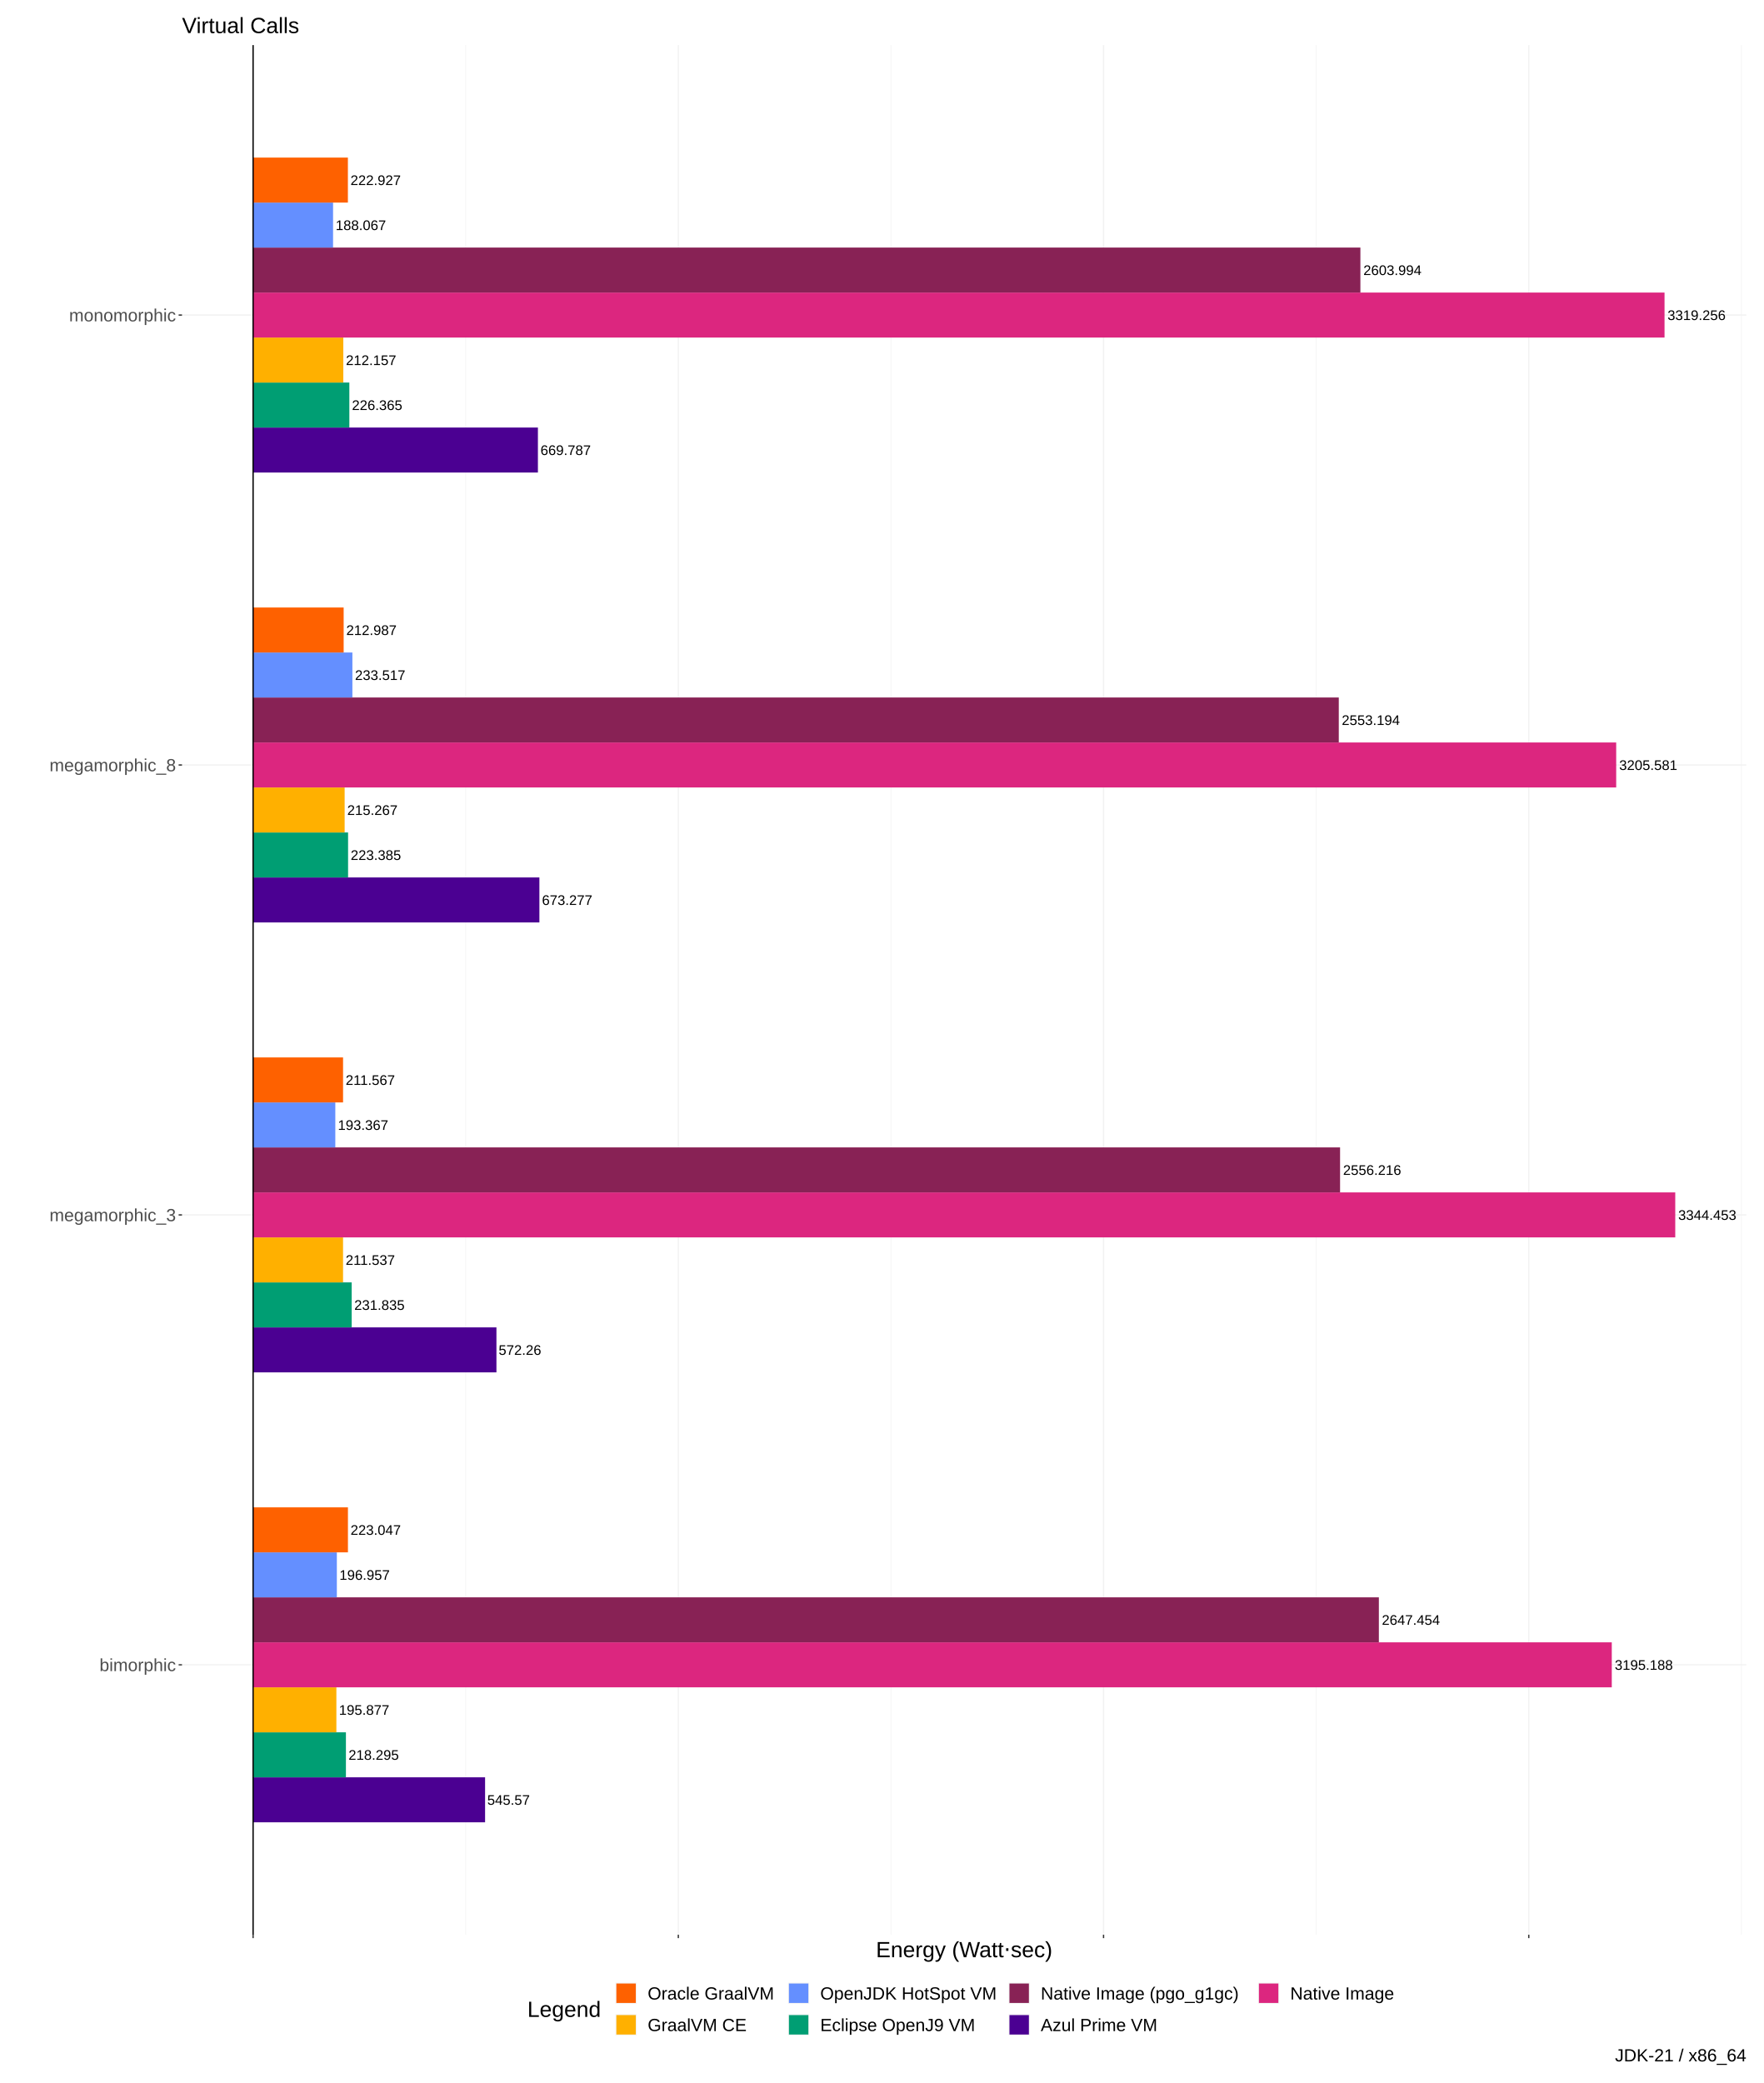
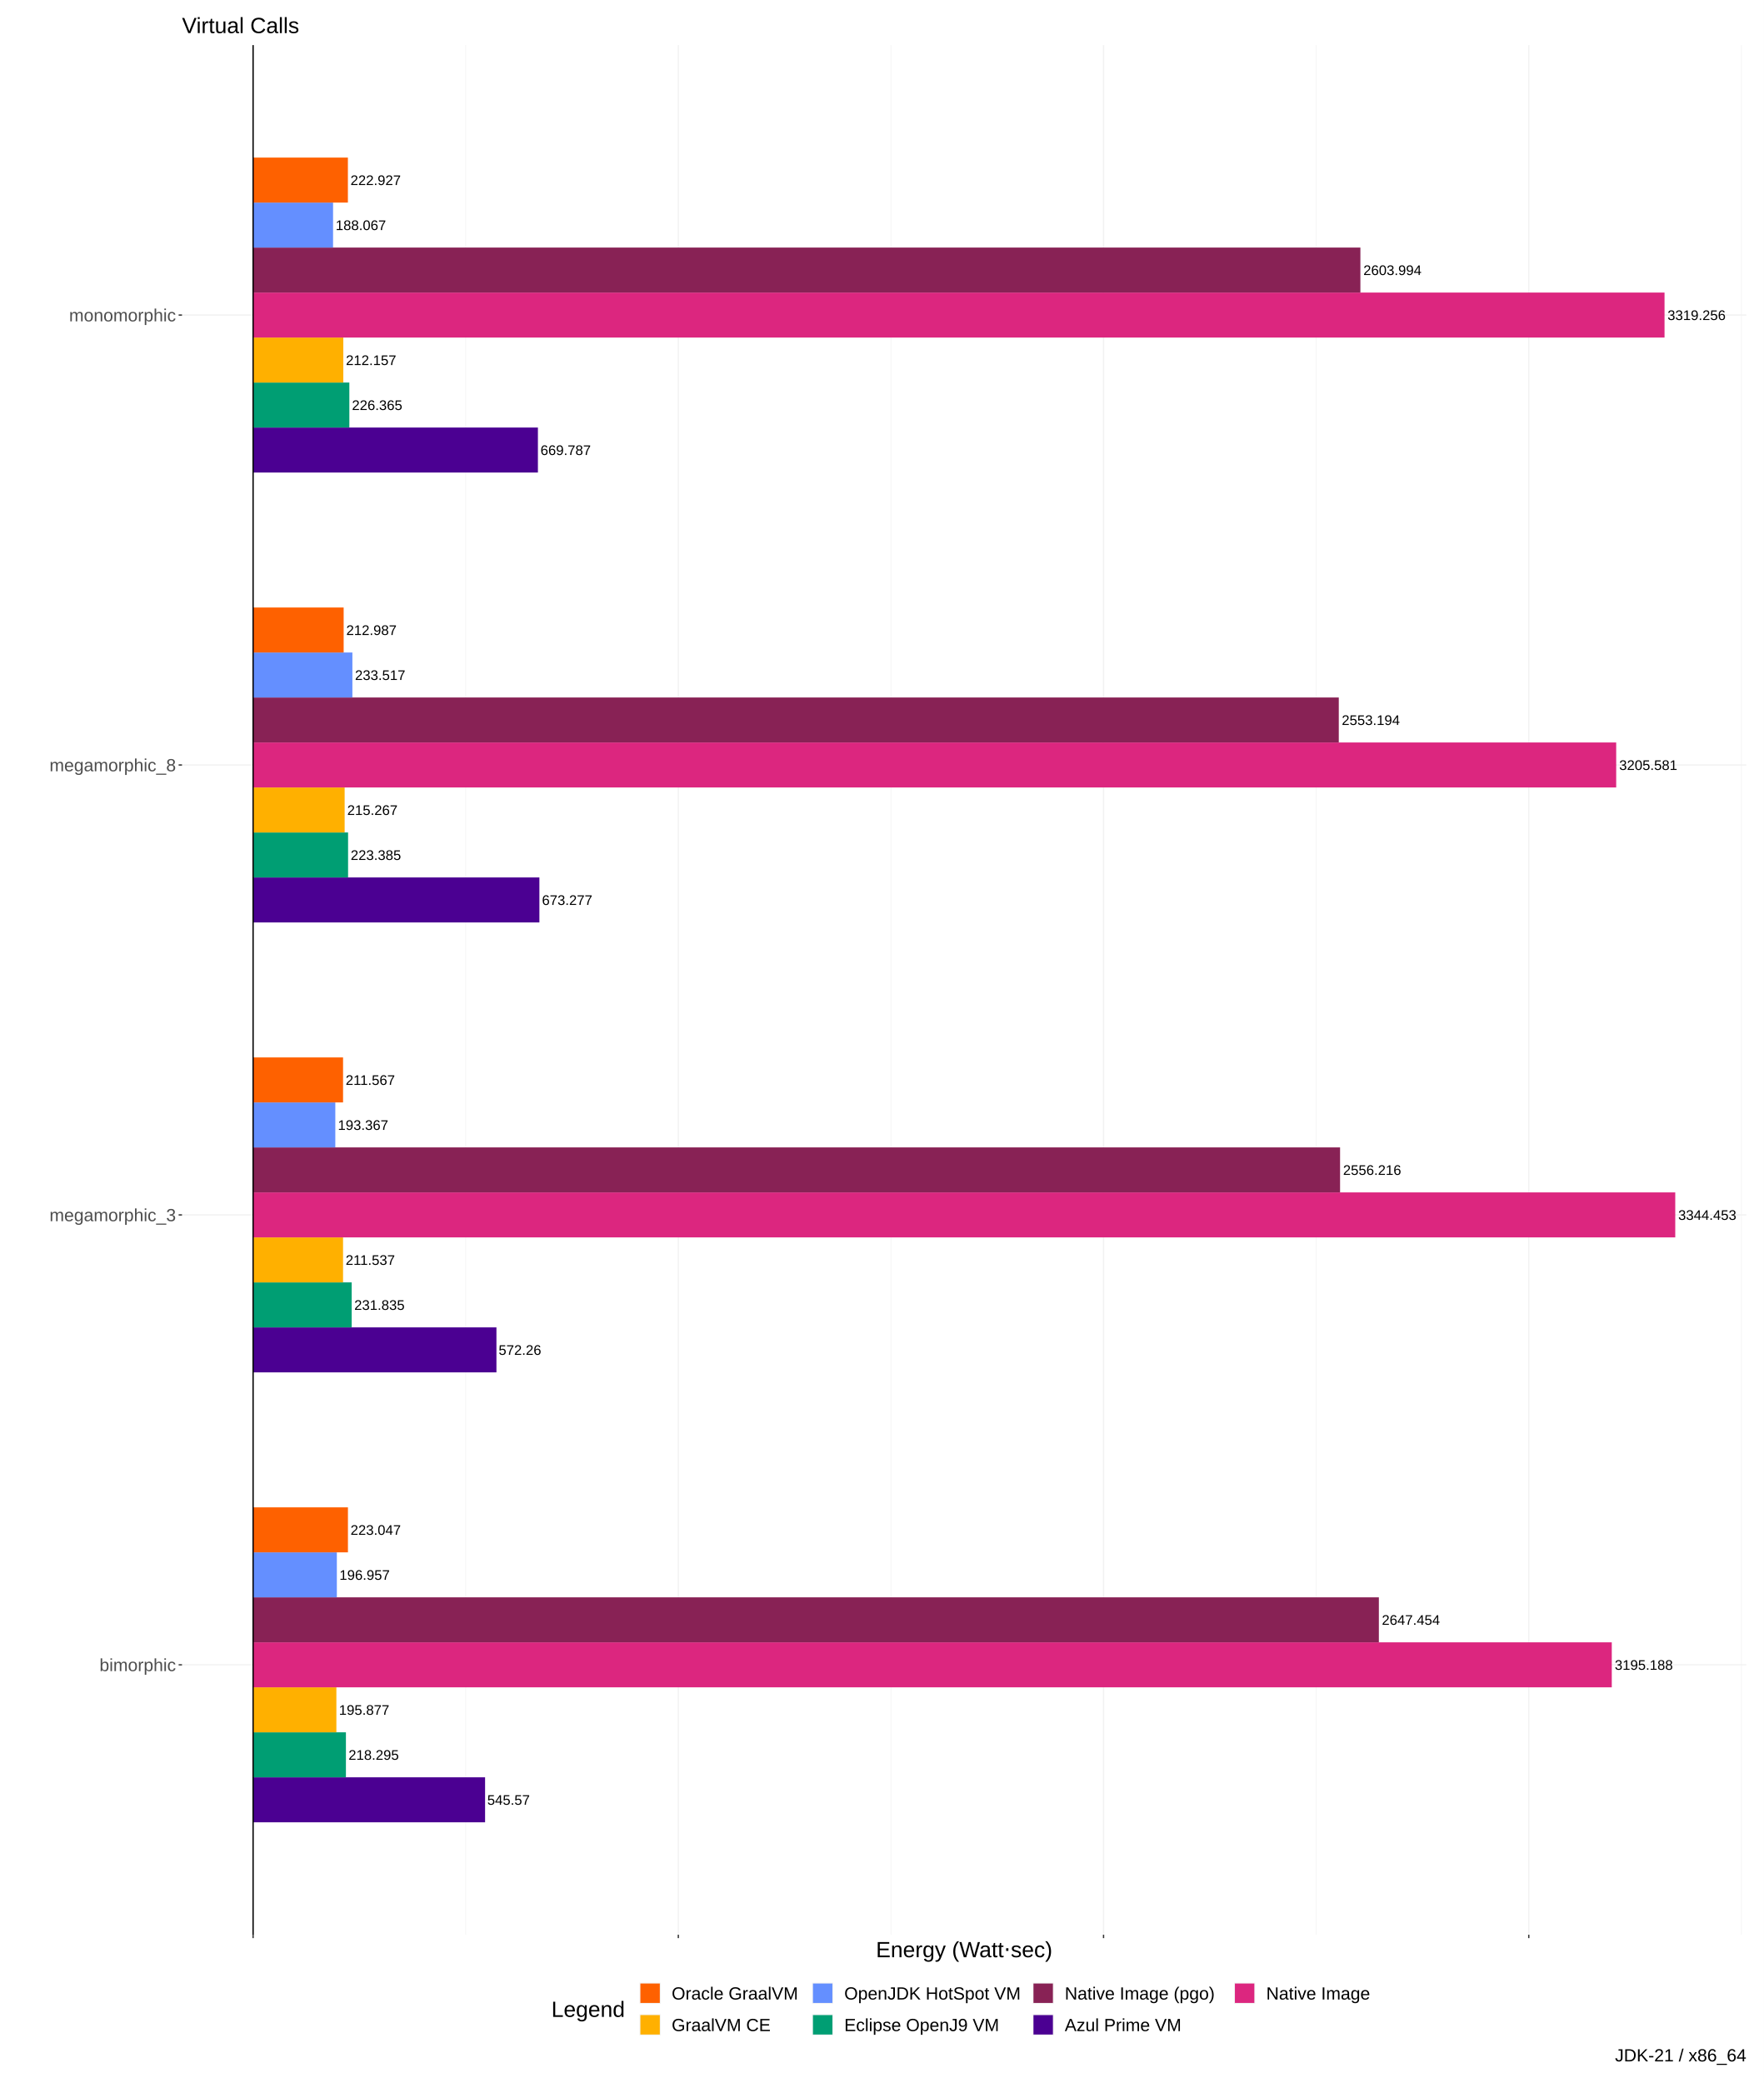
<svg xmlns="http://www.w3.org/2000/svg" class="svglite" width="1440.00pt" height="1700.79pt" viewBox="0 0 1440.00 1700.79">
  <defs>
    <style type="text/css">
    .svglite line, .svglite polyline, .svglite polygon, .svglite path, .svglite rect, .svglite circle {
      fill: none;
      stroke: #000000;
      stroke-linecap: round;
      stroke-linejoin: round;
      stroke-miterlimit: 10.00;
    }
    .svglite text {
      white-space: pre;
    }
  </style>
  </defs>
  <rect width="100%" height="100%" style="stroke: none; fill: #FFFFFF;" />
  <defs>
    <clipPath id="cpMC4wMHwxNDQwLjAwfDAuMDB8MTcwMC43OQ==">
      <rect x="0.00" y="0.00" width="1440.00" height="1700.79" />
    </clipPath>
  </defs>
  <g clip-path="url(#cpMC4wMHwxNDQwLjAwfDAuMDB8MTcwMC43OQ==)">
    <rect x="0.00" y="0.00" width="1440.00" height="1700.79" style="stroke-width: 1.07; stroke: #FFFFFF; fill: #FFFFFF;" />
    <rect x="148.59" y="36.82" width="1277.24" height="1542.94" style="stroke-width: 1.07; stroke: none;" />
    <polyline points="380.23,1579.76 380.23,36.82 " style="stroke-width: 0.53; stroke: #F2F2F2; stroke-linecap: butt;" />
    <polyline points="727.41,1579.76 727.41,36.82 " style="stroke-width: 0.53; stroke: #F2F2F2; stroke-linecap: butt;" />
    <polyline points="1074.59,1579.76 1074.59,36.82 " style="stroke-width: 0.53; stroke: #F2F2F2; stroke-linecap: butt;" />
    <polyline points="1421.77,1579.76 1421.77,36.82 " style="stroke-width: 0.53; stroke: #F2F2F2; stroke-linecap: butt;" />
    <polyline points="148.59,1359.34 1425.83,1359.34 " style="stroke-width: 1.07; stroke: #F2F2F2; stroke-linecap: butt;" />
    <polyline points="148.59,991.98 1425.83,991.98 " style="stroke-width: 1.07; stroke: #F2F2F2; stroke-linecap: butt;" />
    <polyline points="148.59,624.61 1425.83,624.61 " style="stroke-width: 1.07; stroke: #F2F2F2; stroke-linecap: butt;" />
    <polyline points="148.59,257.24 1425.83,257.24 " style="stroke-width: 1.07; stroke: #F2F2F2; stroke-linecap: butt;" />
    <polyline points="206.64,1579.76 206.64,36.82 " style="stroke-width: 1.07; stroke: #F2F2F2; stroke-linecap: butt;" />
    <polyline points="553.82,1579.76 553.82,36.82 " style="stroke-width: 1.07; stroke: #F2F2F2; stroke-linecap: butt;" />
    <polyline points="901.00,1579.76 901.00,36.82 " style="stroke-width: 1.07; stroke: #F2F2F2; stroke-linecap: butt;" />
    <polyline points="1248.18,1579.76 1248.18,36.82 " style="stroke-width: 1.07; stroke: #F2F2F2; stroke-linecap: butt;" />
    <rect x="206.64" y="716.45" width="233.75" height="36.74" style="stroke-width: 1.07; stroke: none; stroke-linecap: butt; stroke-linejoin: miter; fill: #4B0092;" />
    <rect x="206.64" y="1451.19" width="189.41" height="36.74" style="stroke-width: 1.07; stroke: none; stroke-linecap: butt; stroke-linejoin: miter; fill: #4B0092;" />
    <rect x="206.64" y="1083.82" width="198.68" height="36.74" style="stroke-width: 1.07; stroke: none; stroke-linecap: butt; stroke-linejoin: miter; fill: #4B0092;" />
    <rect x="206.64" y="349.09" width="232.54" height="36.74" style="stroke-width: 1.07; stroke: none; stroke-linecap: butt; stroke-linejoin: miter; fill: #4B0092;" />
    <rect x="206.64" y="679.72" width="77.55" height="36.74" style="stroke-width: 1.07; stroke: none; stroke-linecap: butt; stroke-linejoin: miter; fill: #009E73;" />
    <rect x="206.64" y="1414.45" width="75.79" height="36.74" style="stroke-width: 1.07; stroke: none; stroke-linecap: butt; stroke-linejoin: miter; fill: #009E73;" />
    <rect x="206.64" y="1047.08" width="80.49" height="36.74" style="stroke-width: 1.07; stroke: none; stroke-linecap: butt; stroke-linejoin: miter; fill: #009E73;" />
    <rect x="206.64" y="312.35" width="78.59" height="36.74" style="stroke-width: 1.07; stroke: none; stroke-linecap: butt; stroke-linejoin: miter; fill: #009E73;" />
    <rect x="206.64" y="642.98" width="74.74" height="36.74" style="stroke-width: 1.07; stroke: none; stroke-linecap: butt; stroke-linejoin: miter; fill: #FFB000;" />
    <rect x="206.64" y="1010.35" width="73.44" height="36.74" style="stroke-width: 1.07; stroke: none; stroke-linecap: butt; stroke-linejoin: miter; fill: #FFB000;" />
    <rect x="206.64" y="275.61" width="73.66" height="36.74" style="stroke-width: 1.07; stroke: none; stroke-linecap: butt; stroke-linejoin: miter; fill: #FFB000;" />
    <rect x="206.64" y="1377.71" width="68.00" height="36.74" style="stroke-width: 1.07; stroke: none; stroke-linecap: butt; stroke-linejoin: miter; fill: #FFB000;" />
    <rect x="206.64" y="238.88" width="1152.38" height="36.74" style="stroke-width: 1.07; stroke: none; stroke-linecap: butt; stroke-linejoin: miter; fill: #DC267F;" />
    <rect x="206.64" y="606.24" width="1112.91" height="36.74" style="stroke-width: 1.07; stroke: none; stroke-linecap: butt; stroke-linejoin: miter; fill: #DC267F;" />
    <rect x="206.64" y="973.61" width="1161.13" height="36.74" style="stroke-width: 1.07; stroke: none; stroke-linecap: butt; stroke-linejoin: miter; fill: #DC267F;" />
    <rect x="206.64" y="1340.98" width="1109.31" height="36.74" style="stroke-width: 1.07; stroke: none; stroke-linecap: butt; stroke-linejoin: miter; fill: #DC267F;" />
+     <rect x="206.64" y="936.87" width="887.47" height="36.74" style="stroke-width: 1.07; stroke: none; stroke-linecap: butt; stroke-linejoin: miter; fill: #882255;" />
    <rect x="206.64" y="569.51" width="886.42" height="36.74" style="stroke-width: 1.07; stroke: none; stroke-linecap: butt; stroke-linejoin: miter; fill: #882255;" />
-     <rect x="206.64" y="936.87" width="887.47" height="36.74" style="stroke-width: 1.07; stroke: none; stroke-linecap: butt; stroke-linejoin: miter; fill: #882255;" />
+     <rect x="206.64" y="202.14" width="904.06" height="36.74" style="stroke-width: 1.07; stroke: none; stroke-linecap: butt; stroke-linejoin: miter; fill: #882255;" />
    <rect x="206.64" y="1304.24" width="919.14" height="36.74" style="stroke-width: 1.07; stroke: none; stroke-linecap: butt; stroke-linejoin: miter; fill: #882255;" />
-     <rect x="206.64" y="202.14" width="904.06" height="36.74" style="stroke-width: 1.07; stroke: none; stroke-linecap: butt; stroke-linejoin: miter; fill: #882255;" />
    <rect x="206.64" y="1267.50" width="68.38" height="36.74" style="stroke-width: 1.07; stroke: none; stroke-linecap: butt; stroke-linejoin: miter; fill: #648FFF;" />
    <rect x="206.64" y="900.14" width="67.13" height="36.74" style="stroke-width: 1.07; stroke: none; stroke-linecap: butt; stroke-linejoin: miter; fill: #648FFF;" />
    <rect x="206.64" y="532.77" width="81.07" height="36.74" style="stroke-width: 1.07; stroke: none; stroke-linecap: butt; stroke-linejoin: miter; fill: #648FFF;" />
    <rect x="206.64" y="165.40" width="65.29" height="36.74" style="stroke-width: 1.07; stroke: none; stroke-linecap: butt; stroke-linejoin: miter; fill: #648FFF;" />
    <rect x="206.64" y="1230.77" width="77.44" height="36.74" style="stroke-width: 1.07; stroke: none; stroke-linecap: butt; stroke-linejoin: miter; fill: #FE6100;" />
    <rect x="206.64" y="128.67" width="77.40" height="36.74" style="stroke-width: 1.07; stroke: none; stroke-linecap: butt; stroke-linejoin: miter; fill: #FE6100;" />
    <rect x="206.64" y="496.03" width="73.94" height="36.74" style="stroke-width: 1.07; stroke: none; stroke-linecap: butt; stroke-linejoin: miter; fill: #FE6100;" />
    <rect x="206.64" y="863.40" width="73.45" height="36.74" style="stroke-width: 1.07; stroke: none; stroke-linecap: butt; stroke-linejoin: miter; fill: #FE6100;" />
    <text x="442.50" y="738.89" style="font-size: 11.38px; font-family: &quot;Liberation Sans&quot;;" textLength="42.10px" lengthAdjust="spacingAndGlyphs">673.277</text>
    <text x="397.83" y="1473.62" style="font-size: 11.38px; font-family: &quot;Liberation Sans&quot;;" textLength="35.59px" lengthAdjust="spacingAndGlyphs">545.57</text>
    <text x="407.10" y="1106.25" style="font-size: 11.38px; font-family: &quot;Liberation Sans&quot;;" textLength="35.59px" lengthAdjust="spacingAndGlyphs">572.26</text>
    <text x="441.28" y="371.52" style="font-size: 11.38px; font-family: &quot;Liberation Sans&quot;;" textLength="42.10px" lengthAdjust="spacingAndGlyphs">669.787</text>
    <text x="286.30" y="702.15" style="font-size: 11.38px; font-family: &quot;Liberation Sans&quot;;" textLength="42.10px" lengthAdjust="spacingAndGlyphs">223.385</text>
    <text x="284.54" y="1436.88" style="font-size: 11.38px; font-family: &quot;Liberation Sans&quot;;" textLength="42.10px" lengthAdjust="spacingAndGlyphs">218.295</text>
    <text x="289.24" y="1069.52" style="font-size: 11.38px; font-family: &quot;Liberation Sans&quot;;" textLength="42.10px" lengthAdjust="spacingAndGlyphs">231.835</text>
    <text x="287.34" y="334.78" style="font-size: 11.38px; font-family: &quot;Liberation Sans&quot;;" textLength="42.10px" lengthAdjust="spacingAndGlyphs">226.365</text>
    <text x="283.48" y="665.41" style="font-size: 11.38px; font-family: &quot;Liberation Sans&quot;;" textLength="42.10px" lengthAdjust="spacingAndGlyphs">215.267</text>
    <text x="282.19" y="1032.78" style="font-size: 11.38px; font-family: &quot;Liberation Sans&quot;;" textLength="42.10px" lengthAdjust="spacingAndGlyphs">211.537</text>
    <text x="282.40" y="298.05" style="font-size: 11.38px; font-family: &quot;Liberation Sans&quot;;" textLength="42.10px" lengthAdjust="spacingAndGlyphs">212.157</text>
    <text x="276.75" y="1400.15" style="font-size: 11.38px; font-family: &quot;Liberation Sans&quot;;" textLength="42.10px" lengthAdjust="spacingAndGlyphs">195.877</text>
    <text x="1361.45" y="261.31" style="font-size: 11.38px; font-family: &quot;Liberation Sans&quot;;" textLength="48.61px" lengthAdjust="spacingAndGlyphs">3319.256</text>
    <text x="1321.99" y="628.68" style="font-size: 11.38px; font-family: &quot;Liberation Sans&quot;;" textLength="48.61px" lengthAdjust="spacingAndGlyphs">3205.581</text>
    <text x="1370.20" y="996.04" style="font-size: 11.38px; font-family: &quot;Liberation Sans&quot;;" textLength="48.61px" lengthAdjust="spacingAndGlyphs">3344.453</text>
    <text x="1318.38" y="1363.41" style="font-size: 11.38px; font-family: &quot;Liberation Sans&quot;;" textLength="48.61px" lengthAdjust="spacingAndGlyphs">3195.188</text>
+     <text x="1096.54" y="959.31" style="font-size: 11.38px; font-family: &quot;Liberation Sans&quot;;" textLength="48.61px" lengthAdjust="spacingAndGlyphs">2556.216</text>
    <text x="1095.49" y="591.94" style="font-size: 11.38px; font-family: &quot;Liberation Sans&quot;;" textLength="48.61px" lengthAdjust="spacingAndGlyphs">2553.194</text>
-     <text x="1096.54" y="959.31" style="font-size: 11.38px; font-family: &quot;Liberation Sans&quot;;" textLength="48.61px" lengthAdjust="spacingAndGlyphs">2556.216</text>
+     <text x="1113.13" y="224.57" style="font-size: 11.38px; font-family: &quot;Liberation Sans&quot;;" textLength="48.61px" lengthAdjust="spacingAndGlyphs">2603.994</text>
    <text x="1128.22" y="1326.67" style="font-size: 11.38px; font-family: &quot;Liberation Sans&quot;;" textLength="48.61px" lengthAdjust="spacingAndGlyphs">2647.454</text>
-     <text x="1113.13" y="224.57" style="font-size: 11.38px; font-family: &quot;Liberation Sans&quot;;" textLength="48.61px" lengthAdjust="spacingAndGlyphs">2603.994</text>
    <text x="277.13" y="1289.94" style="font-size: 11.38px; font-family: &quot;Liberation Sans&quot;;" textLength="42.10px" lengthAdjust="spacingAndGlyphs">196.957</text>
    <text x="275.88" y="922.57" style="font-size: 11.38px; font-family: &quot;Liberation Sans&quot;;" textLength="42.10px" lengthAdjust="spacingAndGlyphs">193.367</text>
    <text x="289.82" y="555.20" style="font-size: 11.38px; font-family: &quot;Liberation Sans&quot;;" textLength="42.10px" lengthAdjust="spacingAndGlyphs">233.517</text>
    <text x="274.04" y="187.84" style="font-size: 11.38px; font-family: &quot;Liberation Sans&quot;;" textLength="42.10px" lengthAdjust="spacingAndGlyphs">188.067</text>
    <text x="286.18" y="1253.20" style="font-size: 11.38px; font-family: &quot;Liberation Sans&quot;;" textLength="42.10px" lengthAdjust="spacingAndGlyphs">223.047</text>
    <text x="286.14" y="151.10" style="font-size: 11.38px; font-family: &quot;Liberation Sans&quot;;" textLength="42.10px" lengthAdjust="spacingAndGlyphs">222.927</text>
    <text x="282.69" y="518.47" style="font-size: 11.38px; font-family: &quot;Liberation Sans&quot;;" textLength="42.10px" lengthAdjust="spacingAndGlyphs">212.987</text>
    <text x="282.20" y="885.83" style="font-size: 11.38px; font-family: &quot;Liberation Sans&quot;;" textLength="42.10px" lengthAdjust="spacingAndGlyphs">211.567</text>
    <line x1="206.64" y1="1579.76" x2="206.64" y2="36.82" style="stroke-width: 1.07; stroke-linecap: butt;" />
    <text x="143.65" y="1364.48" text-anchor="end" style="font-size: 14.40px;fill: #4D4D4D; font-family: &quot;Liberation Sans&quot;;" textLength="69.03px" lengthAdjust="spacingAndGlyphs">bimorphic</text>
    <text x="143.65" y="997.12" text-anchor="end" style="font-size: 14.40px;fill: #4D4D4D; font-family: &quot;Liberation Sans&quot;;" textLength="109.57px" lengthAdjust="spacingAndGlyphs">megamorphic_3</text>
    <text x="143.65" y="629.75" text-anchor="end" style="font-size: 14.40px;fill: #4D4D4D; font-family: &quot;Liberation Sans&quot;;" textLength="109.57px" lengthAdjust="spacingAndGlyphs">megamorphic_8</text>
    <text x="143.65" y="262.39" text-anchor="end" style="font-size: 14.40px;fill: #4D4D4D; font-family: &quot;Liberation Sans&quot;;" textLength="96.22px" lengthAdjust="spacingAndGlyphs">monomorphic</text>
    <polyline points="145.85,1359.34 148.59,1359.34 " style="stroke-width: 1.07; stroke: #333333; stroke-linecap: butt;" />
    <polyline points="145.85,991.98 148.59,991.98 " style="stroke-width: 1.07; stroke: #333333; stroke-linecap: butt;" />
    <polyline points="145.85,624.61 148.59,624.61 " style="stroke-width: 1.07; stroke: #333333; stroke-linecap: butt;" />
    <polyline points="145.85,257.24 148.59,257.24 " style="stroke-width: 1.07; stroke: #333333; stroke-linecap: butt;" />
    <polyline points="206.64,1582.50 206.64,1579.76 " style="stroke-width: 1.07; stroke: #333333; stroke-linecap: butt;" />
    <polyline points="553.82,1582.50 553.82,1579.76 " style="stroke-width: 1.07; stroke: #333333; stroke-linecap: butt;" />
    <polyline points="901.00,1582.50 901.00,1579.76 " style="stroke-width: 1.07; stroke: #333333; stroke-linecap: butt;" />
    <polyline points="1248.18,1582.50 1248.18,1579.76 " style="stroke-width: 1.07; stroke: #333333; stroke-linecap: butt;" />
    <text x="787.21" y="1598.10" text-anchor="middle" style="font-size: 18.00px; font-family: &quot;Liberation Sans&quot;;" textLength="152.52px" lengthAdjust="spacingAndGlyphs">Energy (Watt⋅sec)</text>
-     <rect x="425.08" y="1613.37" width="724.26" height="54.02" style="stroke-width: 1.07; stroke: none; fill: #FFFFFF;" />
-     <text x="430.56" y="1646.81" style="font-size: 18.00px; font-family: &quot;Liberation Sans&quot;;" textLength="63.01px" lengthAdjust="spacingAndGlyphs">Legend</text>
-     <rect x="502.53" y="1618.85" width="17.28" height="17.28" style="stroke-width: 1.07; stroke: none; fill: #F2F2F2;" />
-     <rect x="503.24" y="1619.56" width="15.86" height="15.86" style="stroke-width: 1.07; stroke: none; stroke-linecap: butt; stroke-linejoin: miter; fill: #FE6100;" />
-     <rect x="643.43" y="1618.85" width="17.28" height="17.28" style="stroke-width: 1.07; stroke: none; fill: #F2F2F2;" />
-     <rect x="644.14" y="1619.56" width="15.86" height="15.86" style="stroke-width: 1.07; stroke: none; stroke-linecap: butt; stroke-linejoin: miter; fill: #648FFF;" />
-     <rect x="823.47" y="1618.85" width="17.28" height="17.28" style="stroke-width: 1.07; stroke: none; fill: #F2F2F2;" />
-     <rect x="824.18" y="1619.56" width="15.86" height="15.86" style="stroke-width: 1.07; stroke: none; stroke-linecap: butt; stroke-linejoin: miter; fill: #882255;" />
-     <rect x="1027.15" y="1618.85" width="17.28" height="17.28" style="stroke-width: 1.07; stroke: none; fill: #F2F2F2;" />
-     <rect x="1027.86" y="1619.56" width="15.86" height="15.86" style="stroke-width: 1.07; stroke: none; stroke-linecap: butt; stroke-linejoin: miter; fill: #DC267F;" />
-     <rect x="502.53" y="1644.64" width="17.28" height="17.28" style="stroke-width: 1.07; stroke: none; fill: #F2F2F2;" />
-     <rect x="503.24" y="1645.35" width="15.86" height="15.86" style="stroke-width: 1.07; stroke: none; stroke-linecap: butt; stroke-linejoin: miter; fill: #FFB000;" />
-     <rect x="643.43" y="1644.64" width="17.28" height="17.28" style="stroke-width: 1.07; stroke: none; fill: #F2F2F2;" />
-     <rect x="644.14" y="1645.35" width="15.86" height="15.86" style="stroke-width: 1.07; stroke: none; stroke-linecap: butt; stroke-linejoin: miter; fill: #009E73;" />
-     <rect x="823.47" y="1644.64" width="17.28" height="17.28" style="stroke-width: 1.07; stroke: none; fill: #F2F2F2;" />
-     <rect x="824.18" y="1645.35" width="15.86" height="15.86" style="stroke-width: 1.07; stroke: none; stroke-linecap: butt; stroke-linejoin: miter; fill: #4B0092;" />
-     <text x="528.78" y="1632.63" style="font-size: 14.40px; font-family: &quot;Liberation Sans&quot;;" textLength="105.69px" lengthAdjust="spacingAndGlyphs">Oracle GraalVM</text>
-     <text x="669.68" y="1632.63" style="font-size: 14.40px; font-family: &quot;Liberation Sans&quot;;" textLength="144.83px" lengthAdjust="spacingAndGlyphs">OpenJDK HotSpot VM</text>
-     <text x="849.72" y="1632.63" style="font-size: 14.40px; font-family: &quot;Liberation Sans&quot;;" textLength="168.47px" lengthAdjust="spacingAndGlyphs">Native Image (pgo_g1gc)</text>
-     <text x="1053.40" y="1632.63" style="font-size: 14.40px; font-family: &quot;Liberation Sans&quot;;" textLength="90.46px" lengthAdjust="spacingAndGlyphs">Native Image</text>
-     <text x="528.78" y="1658.42" style="font-size: 14.40px; font-family: &quot;Liberation Sans&quot;;" textLength="78.80px" lengthAdjust="spacingAndGlyphs">GraalVM CE</text>
-     <text x="669.68" y="1658.42" style="font-size: 14.40px; font-family: &quot;Liberation Sans&quot;;" textLength="124.62px" lengthAdjust="spacingAndGlyphs">Eclipse OpenJ9 VM</text>
-     <text x="849.72" y="1658.42" style="font-size: 14.40px; font-family: &quot;Liberation Sans&quot;;" textLength="97.67px" lengthAdjust="spacingAndGlyphs">Azul Prime VM</text>
+     <rect x="444.69" y="1613.37" width="685.04" height="54.02" style="stroke-width: 1.07; stroke: none; fill: #FFFFFF;" />
+     <text x="450.16" y="1646.81" style="font-size: 18.00px; font-family: &quot;Liberation Sans&quot;;" textLength="63.01px" lengthAdjust="spacingAndGlyphs">Legend</text>
+     <rect x="522.14" y="1618.85" width="17.28" height="17.28" style="stroke-width: 1.07; stroke: none; fill: #F2F2F2;" />
+     <rect x="522.85" y="1619.56" width="15.86" height="15.86" style="stroke-width: 1.07; stroke: none; stroke-linecap: butt; stroke-linejoin: miter; fill: #FE6100;" />
+     <rect x="663.04" y="1618.85" width="17.28" height="17.28" style="stroke-width: 1.07; stroke: none; fill: #F2F2F2;" />
+     <rect x="663.75" y="1619.56" width="15.86" height="15.86" style="stroke-width: 1.07; stroke: none; stroke-linecap: butt; stroke-linejoin: miter; fill: #648FFF;" />
+     <rect x="843.08" y="1618.85" width="17.28" height="17.28" style="stroke-width: 1.07; stroke: none; fill: #F2F2F2;" />
+     <rect x="843.79" y="1619.56" width="15.86" height="15.86" style="stroke-width: 1.07; stroke: none; stroke-linecap: butt; stroke-linejoin: miter; fill: #882255;" />
+     <rect x="1007.54" y="1618.85" width="17.28" height="17.28" style="stroke-width: 1.07; stroke: none; fill: #F2F2F2;" />
+     <rect x="1008.25" y="1619.56" width="15.86" height="15.86" style="stroke-width: 1.07; stroke: none; stroke-linecap: butt; stroke-linejoin: miter; fill: #DC267F;" />
+     <rect x="522.14" y="1644.64" width="17.28" height="17.28" style="stroke-width: 1.07; stroke: none; fill: #F2F2F2;" />
+     <rect x="522.85" y="1645.35" width="15.86" height="15.86" style="stroke-width: 1.07; stroke: none; stroke-linecap: butt; stroke-linejoin: miter; fill: #FFB000;" />
+     <rect x="663.04" y="1644.64" width="17.28" height="17.28" style="stroke-width: 1.07; stroke: none; fill: #F2F2F2;" />
+     <rect x="663.75" y="1645.35" width="15.86" height="15.86" style="stroke-width: 1.07; stroke: none; stroke-linecap: butt; stroke-linejoin: miter; fill: #009E73;" />
+     <rect x="843.08" y="1644.64" width="17.28" height="17.28" style="stroke-width: 1.07; stroke: none; fill: #F2F2F2;" />
+     <rect x="843.79" y="1645.35" width="15.86" height="15.86" style="stroke-width: 1.07; stroke: none; stroke-linecap: butt; stroke-linejoin: miter; fill: #4B0092;" />
+     <text x="548.38" y="1632.63" style="font-size: 14.40px; font-family: &quot;Liberation Sans&quot;;" textLength="105.69px" lengthAdjust="spacingAndGlyphs">Oracle GraalVM</text>
+     <text x="689.29" y="1632.63" style="font-size: 14.40px; font-family: &quot;Liberation Sans&quot;;" textLength="144.83px" lengthAdjust="spacingAndGlyphs">OpenJDK HotSpot VM</text>
+     <text x="869.33" y="1632.63" style="font-size: 14.40px; font-family: &quot;Liberation Sans&quot;;" textLength="129.25px" lengthAdjust="spacingAndGlyphs">Native Image (pgo)</text>
+     <text x="1033.79" y="1632.63" style="font-size: 14.40px; font-family: &quot;Liberation Sans&quot;;" textLength="90.46px" lengthAdjust="spacingAndGlyphs">Native Image</text>
+     <text x="548.38" y="1658.42" style="font-size: 14.40px; font-family: &quot;Liberation Sans&quot;;" textLength="78.80px" lengthAdjust="spacingAndGlyphs">GraalVM CE</text>
+     <text x="689.29" y="1658.42" style="font-size: 14.40px; font-family: &quot;Liberation Sans&quot;;" textLength="124.62px" lengthAdjust="spacingAndGlyphs">Eclipse OpenJ9 VM</text>
+     <text x="869.33" y="1658.42" style="font-size: 14.40px; font-family: &quot;Liberation Sans&quot;;" textLength="97.67px" lengthAdjust="spacingAndGlyphs">Azul Prime VM</text>
    <text x="148.59" y="27.03" style="font-size: 18.00px; font-family: &quot;Liberation Sans&quot;;" textLength="99.32px" lengthAdjust="spacingAndGlyphs">Virtual Calls</text>
    <text x="1425.83" y="1683.16" text-anchor="end" style="font-size: 14.40px; font-family: &quot;Liberation Sans&quot;;" textLength="104.20px" lengthAdjust="spacingAndGlyphs">JDK-21 / x86_64</text>
  </g>
</svg>
